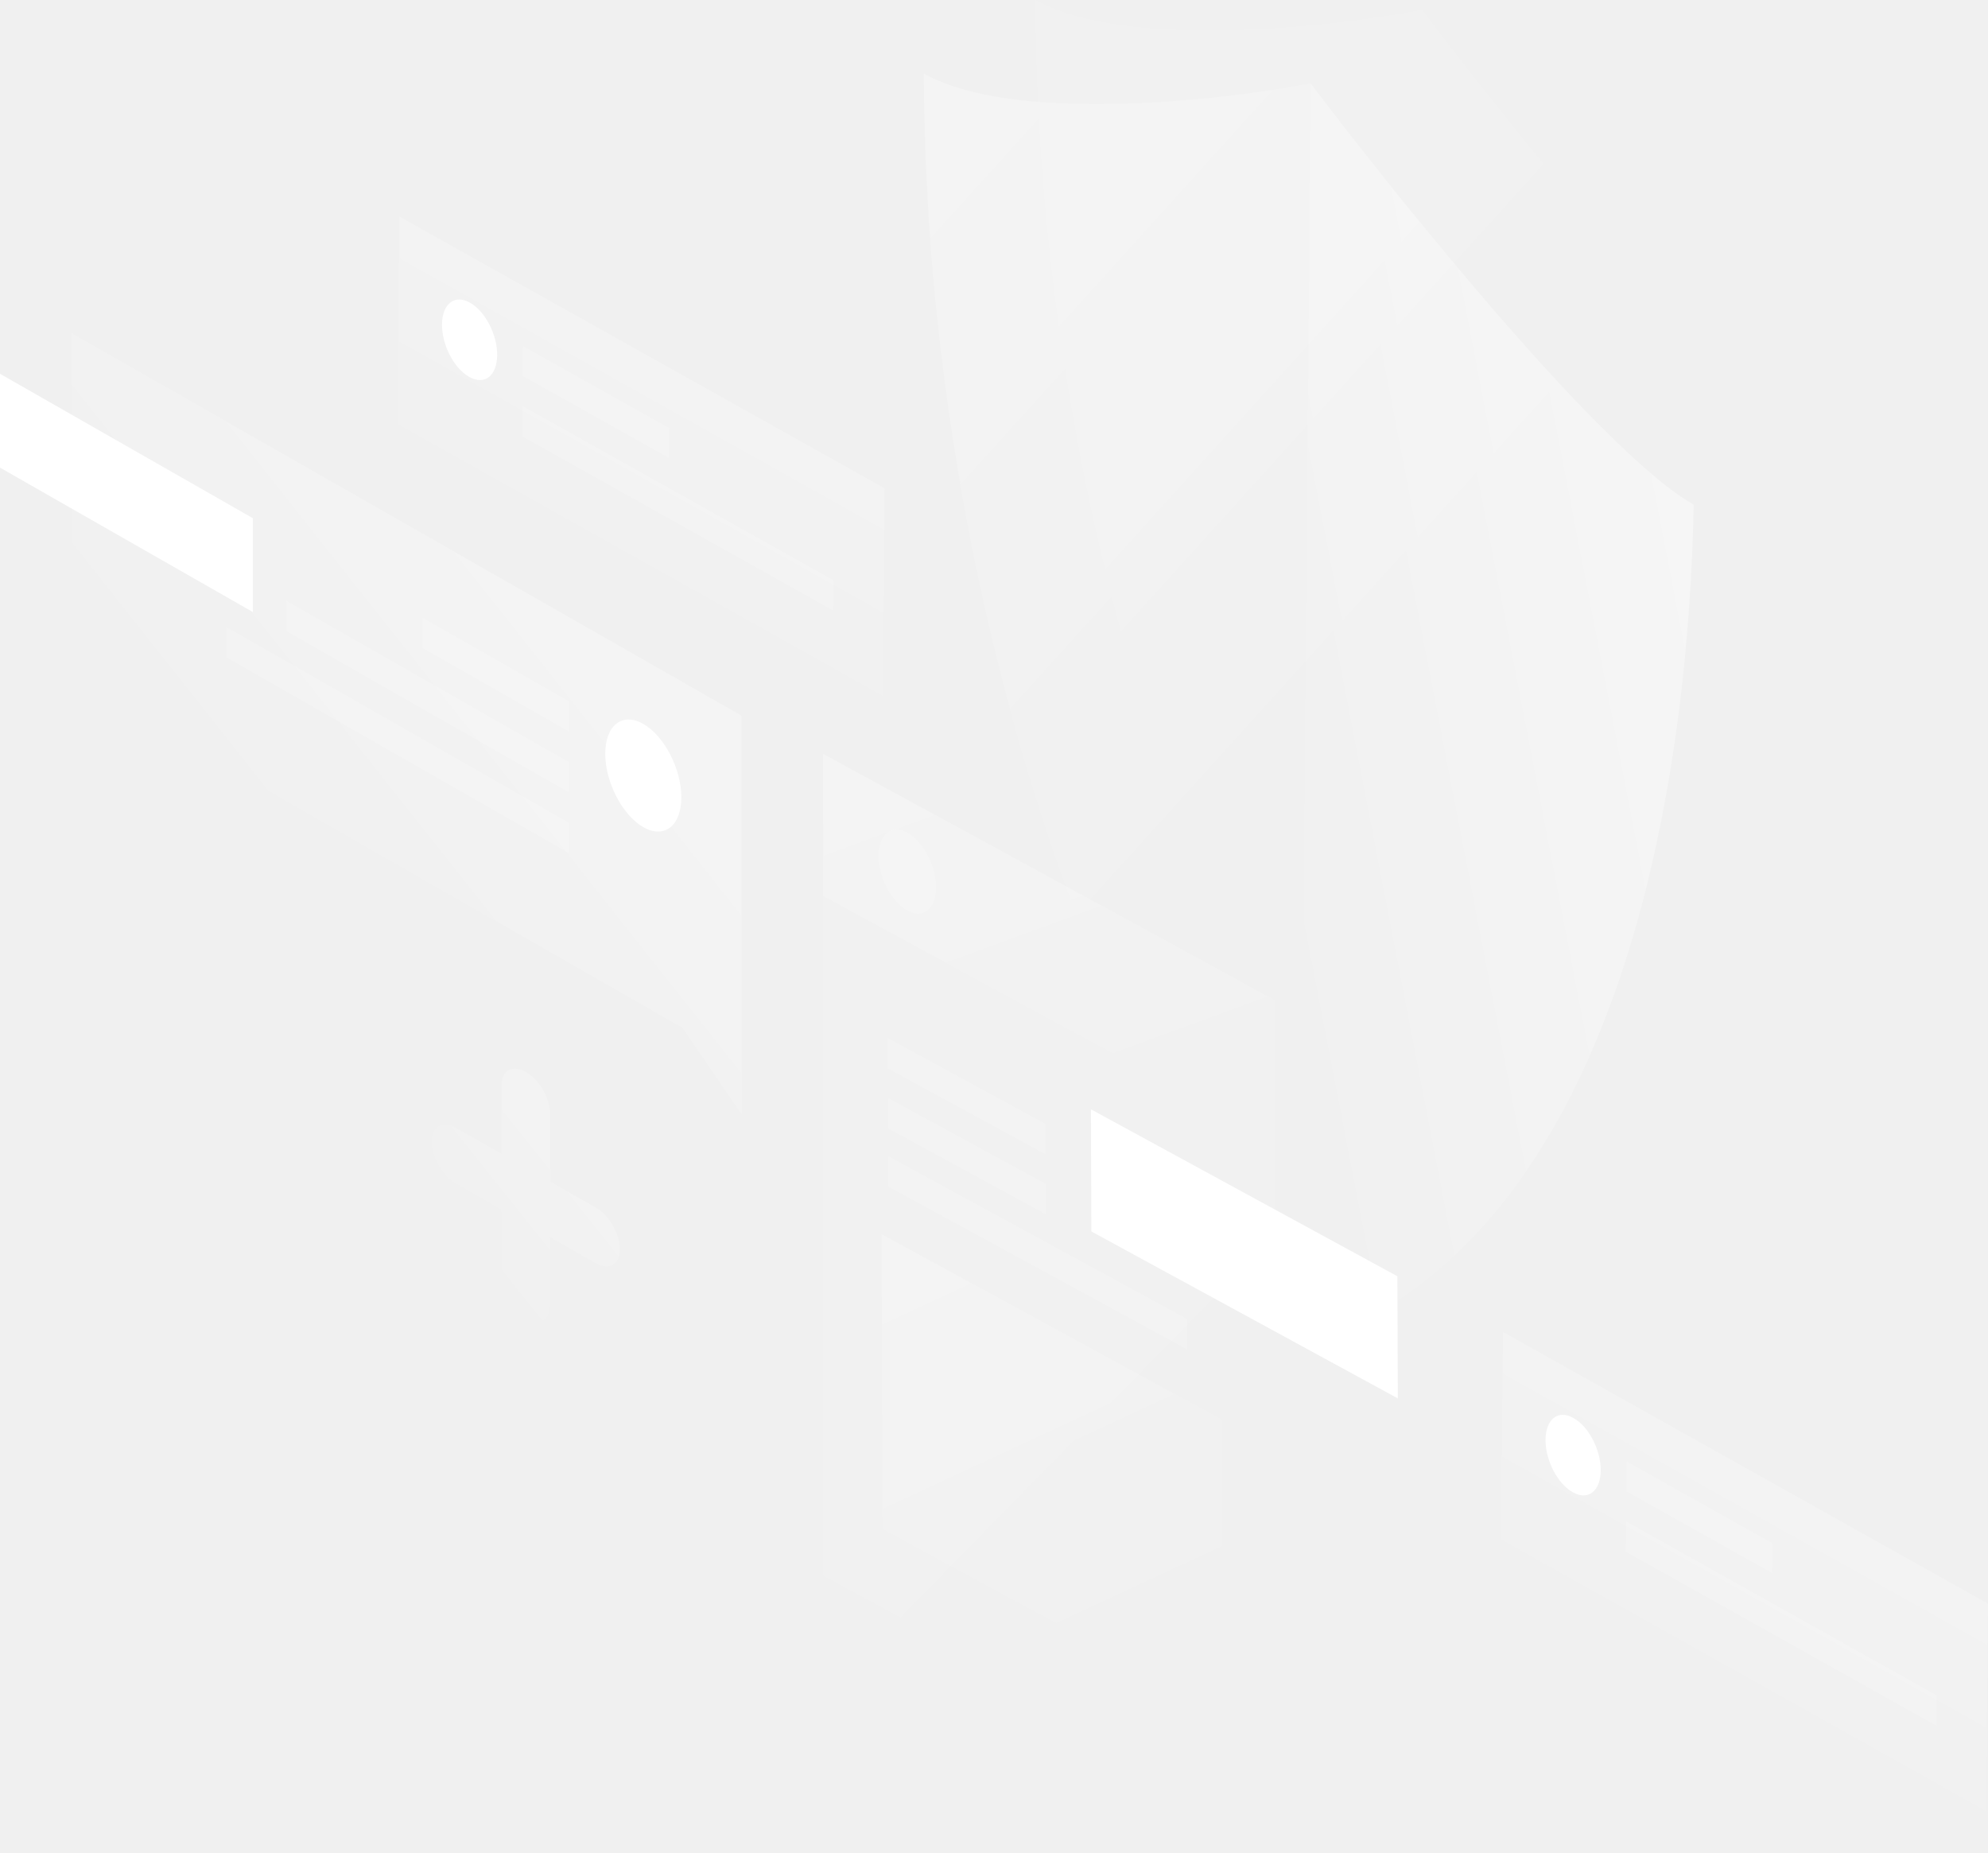
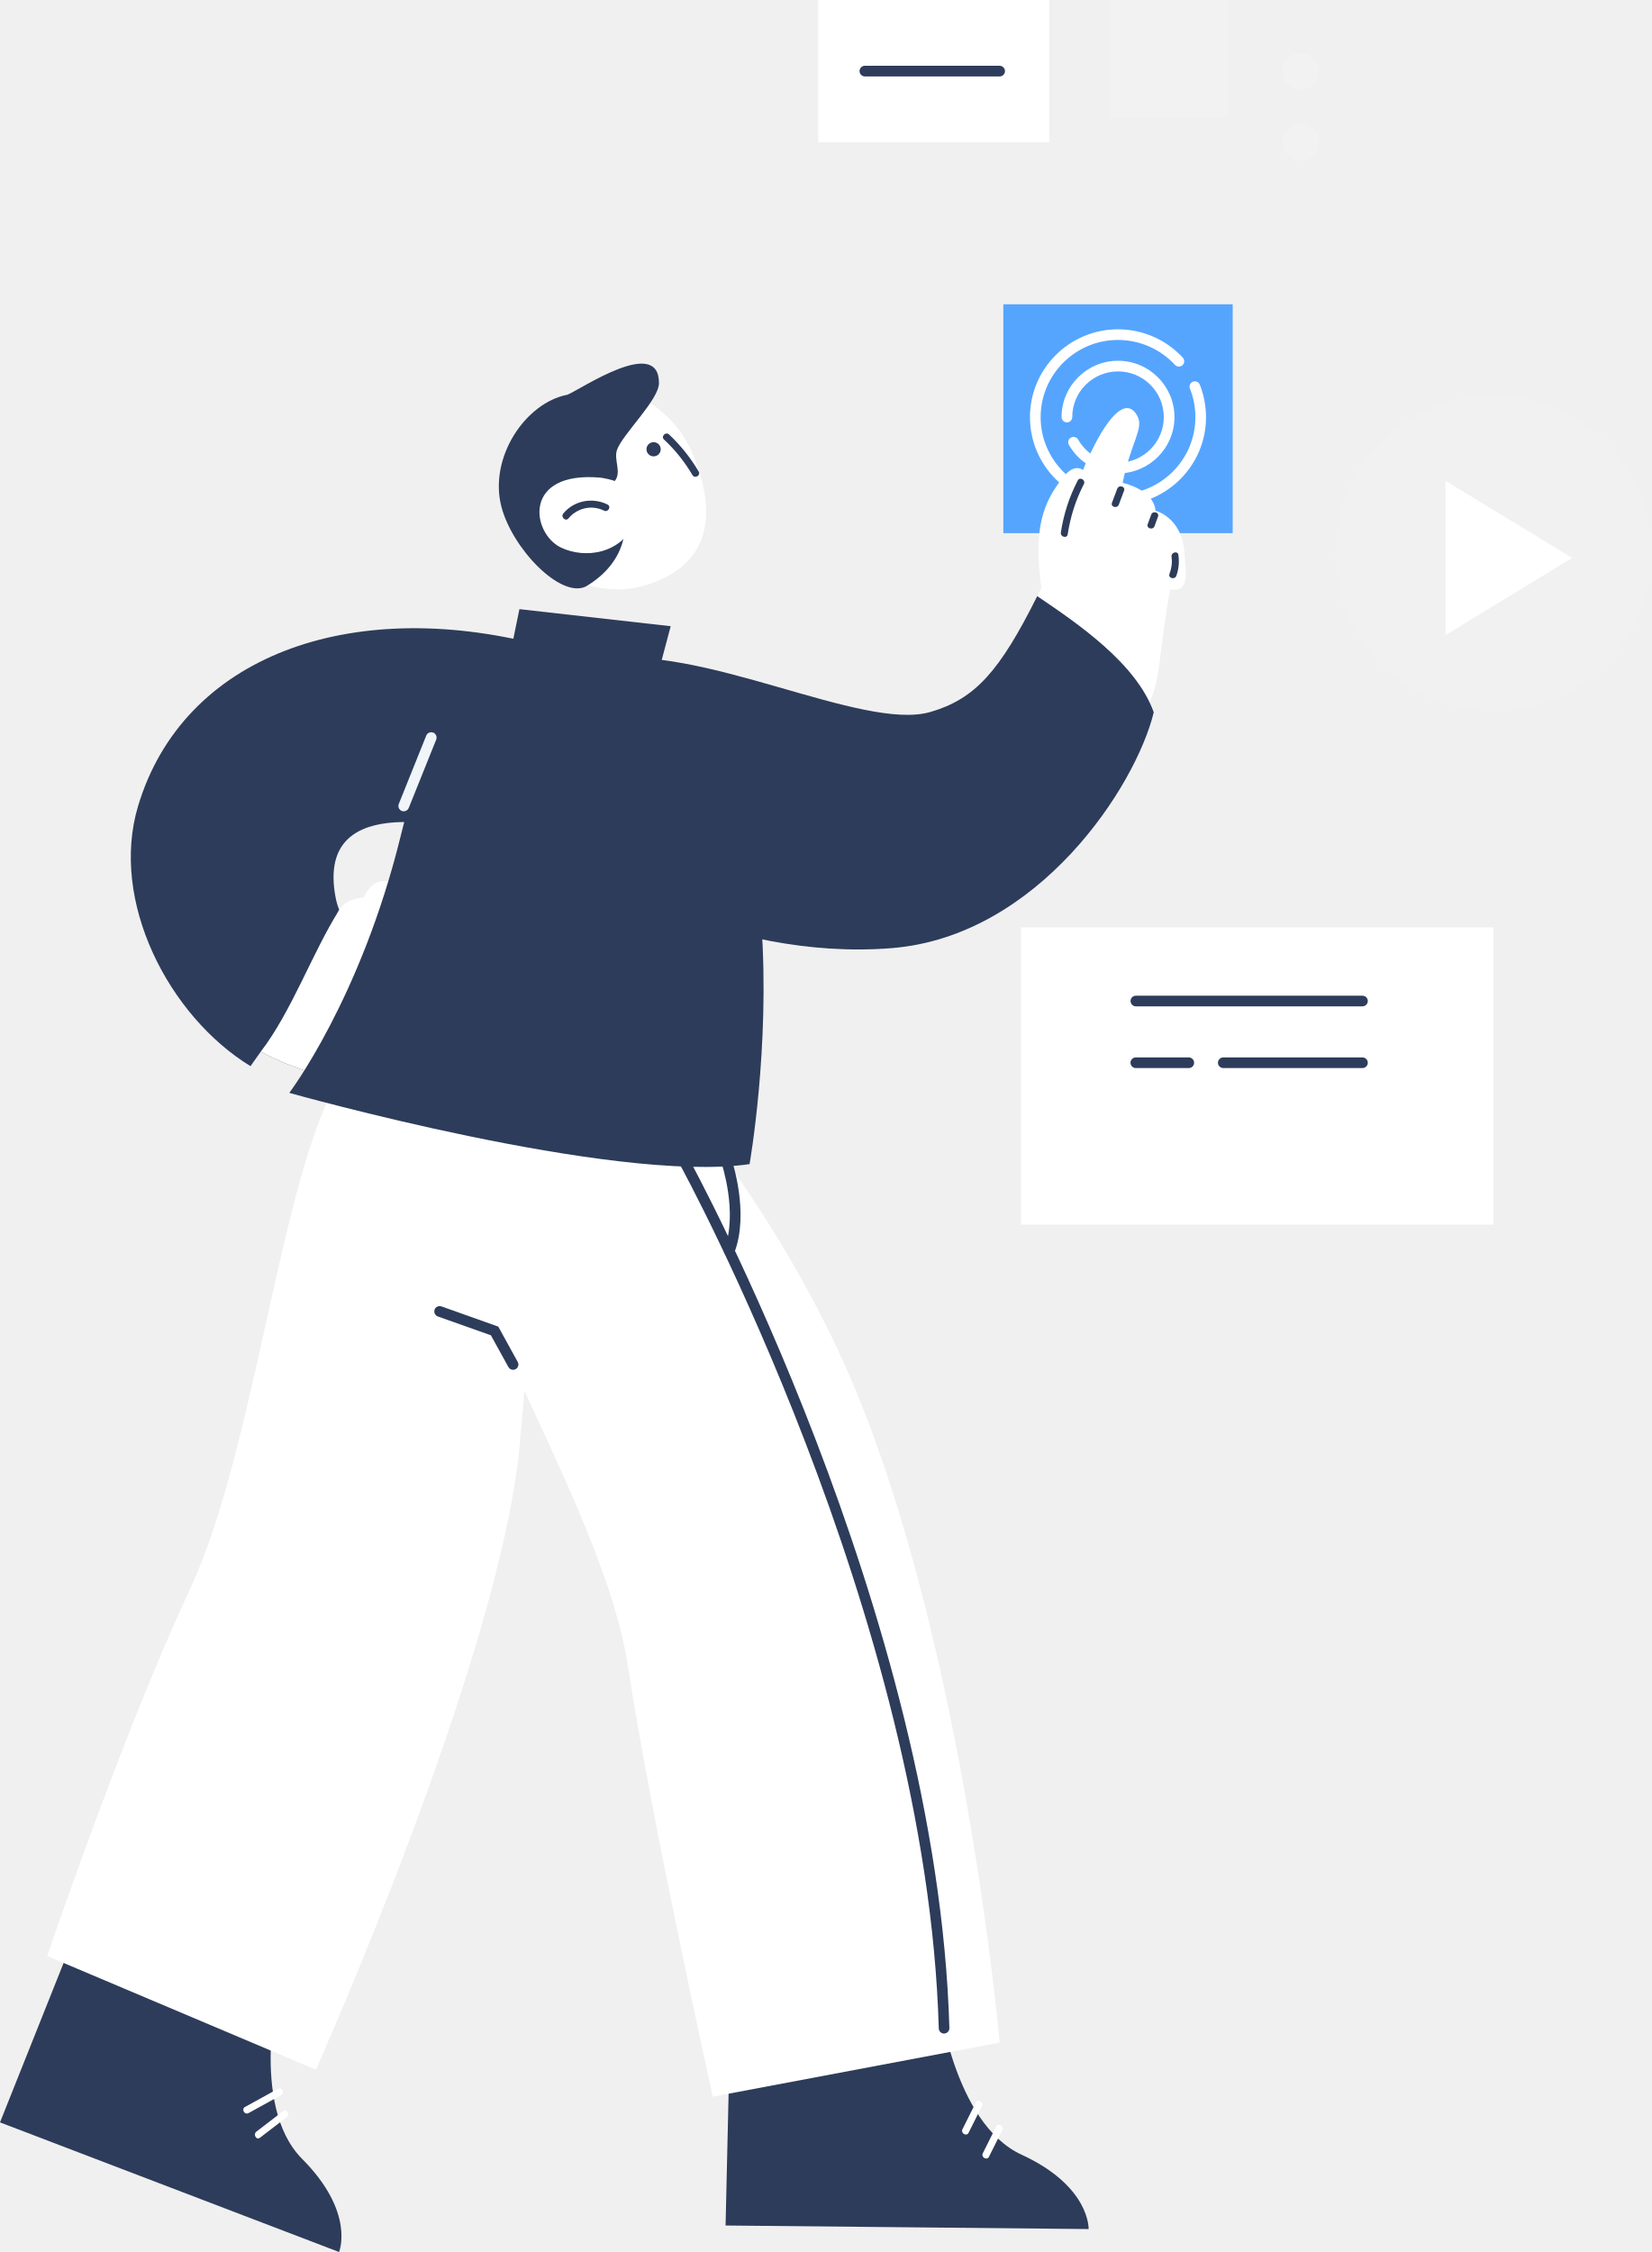
- <svg xmlns="http://www.w3.org/2000/svg" width="440" height="410" viewBox="0 0 440 410" fill="none">
-   <path opacity="0.2" d="M195.805 108.074L88.409 47.945L87.91 103.043L195.306 163.171L195.805 108.074Z" fill="url(#paint0_linear)" />
-   <path opacity="0.15" d="M115.769 76.604L148.062 94.706L148.012 101.316L115.719 83.213L115.769 76.604Z" fill="white" />
-   <path opacity="0.15" d="M115.669 89.872L184.442 128.396L184.392 135.105L115.619 96.581L115.669 89.872Z" fill="white" />
-   <path d="M110.037 78.626C109.988 83.164 107.247 85.335 103.858 83.411C100.469 81.536 97.778 76.308 97.828 71.77C97.877 67.232 100.619 65.061 104.007 66.985C107.396 68.859 110.087 74.088 110.037 78.626Z" fill="white" />
-   <path opacity="0.2" d="M440 354.903L332.654 294.774L332.155 349.871L439.551 410L440 354.903Z" fill="url(#paint1_linear)" />
-   <path opacity="0.15" d="M360.014 323.432L392.307 341.535L392.257 348.145L359.964 330.042L360.014 323.432Z" fill="white" />
-   <path opacity="0.15" d="M359.914 336.701L428.687 375.225L428.637 381.933L359.864 343.41L359.914 336.701Z" fill="white" />
-   <path d="M354.282 325.455C354.233 329.993 351.492 332.163 348.103 330.239C344.714 328.365 342.023 323.136 342.073 318.598C342.122 314.06 344.863 311.89 348.252 313.814C351.641 315.688 354.332 320.917 354.282 325.455Z" fill="white" />
-   <path opacity="0.1" d="M314.763 2.17C294.529 6.067 249.029 11.098 229.195 0C229.344 78.527 248.78 189.955 312.321 281.85C376.858 261.676 398.038 173.037 399.533 95.446C379.699 84.299 334.747 28.609 314.763 2.17Z" fill="url(#paint2_linear)" />
-   <path opacity="0.3" d="M290.044 18.448C269.811 22.345 224.311 27.376 204.476 16.278C204.626 94.805 224.062 206.233 287.602 298.128C352.139 277.954 373.32 189.265 374.815 111.724C354.98 100.576 310.028 44.887 290.044 18.448Z" fill="url(#paint3_linear)" />
-   <path opacity="0.4" d="M374.865 111.675C354.98 100.527 310.078 44.887 290.094 18.448L287.652 298.079C352.14 277.954 373.32 189.265 374.865 111.675Z" fill="url(#paint4_linear)" />
-   <path opacity="0.1" d="M182.15 166.821L282.17 221.327L282.22 403.193L182.2 348.737L182.15 166.821Z" fill="url(#paint5_linear)" />
-   <path opacity="0.2" d="M195.107 273.12L270.509 314.208L270.708 379.418L195.306 338.329L195.107 273.12Z" fill="url(#paint6_linear)" />
-   <path opacity="0.15" d="M196.453 229.712L231.338 248.703V255.411L196.453 236.421V229.712Z" fill="white" />
-   <path opacity="0.15" d="M196.602 243.031L231.487 262.021V268.73L196.602 249.739V243.031Z" fill="white" />
-   <path opacity="0.15" d="M196.552 255.855L262.734 291.913V298.621L196.552 262.564V255.855Z" fill="white" />
-   <path opacity="0.2" d="M182.15 166.821L282.17 221.327L282.27 252.748L182.2 198.292L182.15 166.821Z" fill="url(#paint7_linear)" />
-   <path opacity="0.2" d="M207.167 196.368C207.167 201.103 204.327 203.421 200.838 201.498C197.35 199.574 194.459 194.197 194.459 189.413C194.459 184.677 197.3 182.359 200.788 184.283C204.327 186.207 207.167 191.633 207.167 196.368Z" fill="white" />
-   <path d="M241.554 272.528L241.454 245.497L309.281 282.442L309.38 309.473L241.554 272.528Z" fill="white" />
-   <path opacity="0.3" d="M164.109 158.387L15.798 73.693L15.848 150.198L151.052 227.443L164.159 246.631L164.109 158.387Z" fill="url(#paint8_linear)" />
-   <path d="M0 103.486V82.72L55.966 114.684V135.45L0 103.486Z" fill="white" />
-   <path opacity="0.15" d="M125.985 155.23L93.492 136.683V143.391L125.985 161.938V155.23Z" fill="white" />
-   <path opacity="0.15" d="M125.985 168.696L63.341 132.934V139.643L125.985 175.404V168.696Z" fill="white" />
-   <path opacity="0.15" d="M125.985 182.113L50.085 138.755V145.463L125.985 188.821V182.113Z" fill="white" />
-   <path d="M133.958 166.821C133.958 173.135 137.746 180.386 142.381 183.05C147.015 185.713 150.803 182.754 150.803 176.44C150.803 170.126 147.015 162.875 142.381 160.212C137.746 157.548 133.958 160.508 133.958 166.821Z" fill="white" />
-   <path opacity="0.2" d="M116.367 237.21C119.357 238.887 121.749 243.031 121.749 246.434V261.479L131.816 267.2C134.806 268.878 137.198 273.021 137.198 276.424C137.198 279.828 134.806 281.209 131.816 279.532L121.749 273.81V288.855C121.749 292.258 119.357 293.639 116.367 291.962C113.376 290.285 110.984 286.142 110.984 282.738V267.694L100.918 261.923C97.927 260.245 95.535 256.102 95.535 252.698C95.535 249.295 97.927 247.914 100.918 249.591L110.984 255.313V240.268C110.984 236.914 113.376 235.533 116.367 237.21Z" fill="url(#paint9_linear)" />
-   <defs>
-     <linearGradient id="paint0_linear" x1="153.839" y1="84.577" x2="130.235" y2="126.722" gradientUnits="userSpaceOnUse">
-       <stop stop-color="white" />
-       <stop offset="1" stop-color="white" stop-opacity="0" />
-     </linearGradient>
-     <linearGradient id="paint1_linear" x1="398.074" y1="331.41" x2="374.469" y2="373.555" gradientUnits="userSpaceOnUse">
-       <stop stop-color="white" />
-       <stop offset="1" stop-color="white" stop-opacity="0" />
-     </linearGradient>
-     <linearGradient id="paint2_linear" x1="184.32" y1="27.533" x2="321.873" y2="151.914" gradientUnits="userSpaceOnUse">
-       <stop stop-color="white" />
-       <stop offset="1" stop-color="white" stop-opacity="0" />
-     </linearGradient>
-     <linearGradient id="paint3_linear" x1="159.606" y1="43.798" x2="297.159" y2="168.178" gradientUnits="userSpaceOnUse">
-       <stop stop-color="white" />
-       <stop offset="1" stop-color="white" stop-opacity="0" />
-     </linearGradient>
-     <linearGradient id="paint4_linear" x1="382.064" y1="140.609" x2="270.782" y2="162.127" gradientUnits="userSpaceOnUse">
-       <stop stop-color="white" />
-       <stop offset="1" stop-color="white" stop-opacity="0" />
-     </linearGradient>
-     <linearGradient id="paint5_linear" x1="182.744" y1="237.548" x2="286.586" y2="339.362" gradientUnits="userSpaceOnUse">
-       <stop stop-color="white" />
-       <stop offset="1" stop-color="white" stop-opacity="0" />
-     </linearGradient>
-     <linearGradient id="paint6_linear" x1="208.403" y1="274.556" x2="252.578" y2="369.73" gradientUnits="userSpaceOnUse">
-       <stop stop-color="white" />
-       <stop offset="1" stop-color="white" stop-opacity="0" />
-     </linearGradient>
-     <linearGradient id="paint7_linear" x1="216.078" y1="166.731" x2="246.812" y2="250.603" gradientUnits="userSpaceOnUse">
-       <stop stop-color="white" />
-       <stop offset="1" stop-color="white" stop-opacity="0" />
-     </linearGradient>
-     <linearGradient id="paint8_linear" x1="131.748" y1="127.752" x2="55.775" y2="187.851" gradientUnits="userSpaceOnUse">
-       <stop stop-color="white" />
-       <stop offset="1" stop-color="white" stop-opacity="0" />
-     </linearGradient>
-     <linearGradient id="paint9_linear" x1="126.778" y1="256.46" x2="100.892" y2="277.1" gradientUnits="userSpaceOnUse">
-       <stop stop-color="white" />
-       <stop offset="1" stop-color="white" stop-opacity="0" />
-     </linearGradient>
-   </defs>
+ <svg xmlns="http://www.w3.org/2000/svg" width="440" height="600" viewBox="0 0 440 600" fill="none">
+   <path d="M194.595 537.398L193.324 592.941L290.052 593.888C290.052 593.888 290.526 582.514 272.186 574.074C253.845 565.633 249.995 531.91 249.995 531.91L194.595 537.398Z" fill="#2D3C5A" />
+   <path d="M20.597 513.837L0 565.463L90.337 600C90.337 600 94.756 589.516 80.512 575.209C66.268 560.902 74.443 527.974 74.443 527.974L20.597 513.837Z" fill="#2D3C5A" />
+   <path d="M90.337 287.425C74.689 313.446 68.051 386.305 50.507 423.681C32.964 461.057 12.575 521.142 12.575 521.142L84.173 551.421C84.173 551.421 132.84 442.606 138.378 385.832C143.917 329.059 142.494 279.855 142.494 279.855L90.337 287.425Z" fill="white" />
+   <path d="M120.683 315.811C122.124 346.128 161.176 403.261 167.34 444.063C173.504 484.864 189.929 558.612 189.929 558.612L266.344 544.211C266.344 544.211 256.292 429.831 223.101 359.338C198.786 307.712 163.983 273.477 163.983 273.477L120.683 315.811Z" fill="white" />
+   <path d="M136.709 364.958C136.216 364.958 135.723 364.693 135.458 364.22L130.792 355.761L116.662 350.746C115.922 350.481 115.543 349.667 115.789 348.929C116.036 348.191 116.871 347.813 117.61 348.059L132.764 353.452L137.942 362.858C138.321 363.539 138.075 364.409 137.373 364.788C137.183 364.901 136.937 364.958 136.709 364.958Z" fill="#2D3C5A" />
+   <path d="M74.007 556.55C71.105 558.158 68.184 559.748 65.282 561.357C64.22 561.943 65.168 563.571 66.23 562.984C69.132 561.375 72.053 559.786 74.955 558.177C76.017 557.591 75.069 555.963 74.007 556.55Z" fill="white" />
+   <path d="M75.429 562.473C73.058 564.29 70.688 566.106 68.317 567.923C67.368 568.661 68.298 570.307 69.265 569.551L76.377 564.1C77.345 563.381 76.415 561.735 75.429 562.473Z" fill="white" />
+   <path d="M259.991 560.183C258.815 562.549 257.62 564.914 256.444 567.28C255.894 568.359 257.544 569.324 258.075 568.226L261.622 561.129C262.172 560.051 260.541 559.086 259.991 560.183Z" fill="white" />
+   <path d="M265.415 566.58C264.239 568.945 263.044 571.311 261.868 573.677C261.318 574.755 262.968 575.72 263.499 574.623L267.046 567.526C267.596 566.447 265.965 565.482 265.415 566.58Z" fill="white" />
+   <path d="M251.551 541.807C250.792 541.807 250.147 541.202 250.128 540.426C247.018 430.702 181.735 311.308 181.072 310.115C180.692 309.434 180.939 308.564 181.622 308.185C182.304 307.807 183.177 308.053 183.556 308.734C184.22 309.926 249.825 429.926 252.954 540.331C252.973 541.107 252.366 541.77 251.57 541.789C251.588 541.807 251.57 541.807 251.551 541.807Z" fill="#2D3C5A" />
+   <path d="M194.329 334.66C194.158 334.66 193.988 334.623 193.817 334.566C193.077 334.282 192.717 333.468 193.001 332.73C196.7 323.098 192.224 309.794 192.186 309.661C191.939 308.923 192.338 308.109 193.077 307.863C193.836 307.617 194.632 308.015 194.879 308.753C195.069 309.339 199.715 323.173 195.657 333.752C195.429 334.32 194.898 334.66 194.329 334.66Z" fill="#2D3C5A" />
+   <path d="M328.44 81.073H267.331V142.047H328.44V81.073Z" fill="#55A5FF" />
+   <path d="M297.885 126.132C292.48 126.132 287.454 123.217 284.798 118.524C284.419 117.843 284.647 116.972 285.33 116.594C286.012 116.215 286.885 116.442 287.264 117.124C289.426 120.927 293.504 123.293 297.885 123.293C304.618 123.293 310.081 117.843 310.081 111.125C310.081 104.406 304.618 98.956 297.885 98.956C291.152 98.956 285.69 104.406 285.69 111.125C285.69 111.9 285.045 112.544 284.267 112.544C283.49 112.544 282.845 111.9 282.845 111.125C282.845 102.855 289.597 96.117 297.885 96.117C306.174 96.117 312.926 102.855 312.926 111.125C312.926 119.395 306.174 126.132 297.885 126.132Z" fill="white" />
+   <path d="M297.885 134.553C284.95 134.553 274.424 124.05 274.424 111.144C274.424 98.237 284.95 87.734 297.885 87.734C304.429 87.734 310.725 90.497 315.145 95.285C315.676 95.853 315.638 96.761 315.069 97.291C314.5 97.821 313.589 97.783 313.058 97.215C309.17 92.995 303.632 90.573 297.885 90.573C286.505 90.573 277.269 99.808 277.269 111.144C277.269 122.498 286.524 131.715 297.885 131.715C309.265 131.715 318.502 122.479 318.502 111.144C318.502 108.513 318.009 105.958 317.041 103.536C316.757 102.817 317.098 101.984 317.838 101.7C318.578 101.417 319.393 101.757 319.678 102.495C320.778 105.258 321.328 108.173 321.328 111.163C321.347 124.031 310.82 134.553 297.885 134.553Z" fill="white" />
+   <path d="M93.523 247.248C97.62 236.196 99.232 232.336 107.577 236.12C115.922 239.905 98.682 259.454 98.682 259.454L93.523 247.248Z" fill="white" />
+   <path d="M36.795 214.736C29.17 240.076 44.95 270.733 66.743 284.056L69.474 280.196C75.012 283.167 80.891 285.4 86.904 286.762C93.295 275.843 100.673 265.472 107.577 254.799C98.758 251.468 91.152 248.667 89.369 238.846C84.514 212.314 115.998 217.991 136.709 224.236C141.83 203.817 143.727 171.796 143.727 171.796C93.276 158.833 48.8 174.767 36.795 214.736Z" fill="#2D3C5A" />
+   <path d="M90.394 242.423C83.167 253.929 77.762 269.39 69.474 280.196C74.993 283.167 80.891 285.4 86.885 286.744C93.276 275.824 100.654 265.454 107.558 254.78C102.039 252.699 93.845 245.98 90.394 242.423Z" fill="white" />
+   <path d="M99.687 238.959C93.049 238.959 90.185 240.89 89.255 245.45C88.307 250.011 93.523 254.591 93.523 254.591L99.687 238.959Z" fill="white" />
+   <path d="M184.561 120.984C190.422 134.969 190.801 149.901 172.423 155.786C159.905 159.798 144.922 153.951 139.061 139.965C133.201 125.98 138.625 110.405 151.2 105.163C163.774 99.902 178.701 106.999 184.561 120.984Z" fill="white" />
+   <path d="M174.149 121.59C175.196 121.59 176.046 120.742 176.046 119.697C176.046 118.652 175.196 117.805 174.149 117.805C173.101 117.805 172.252 118.652 172.252 119.697C172.252 120.742 173.101 121.59 174.149 121.59Z" fill="#2D3C5A" />
+   <path d="M175.571 102.022C175.571 89.494 154.917 103.612 151.2 105.163C139.972 107.302 130.185 121.912 133.599 135.026C136.52 146.192 149.36 159.514 156.093 156.259C167.283 149.636 169.009 138.66 163.774 128.176C165.709 125.886 163.49 122.536 164.381 119.887C165.823 115.723 175.666 106.45 175.571 102.022Z" fill="#2D3C5A" />
+   <path d="M160.038 127.267C139.137 125.374 141.565 142.104 149.474 145.889C155.846 148.935 165.766 147.781 169.73 138.319C173.675 128.856 160.038 127.267 160.038 127.267Z" fill="white" />
+   <path d="M161.878 134.421C157.876 132.434 152.983 133.342 150.1 136.786C149.322 137.713 150.65 139.057 151.446 138.13C153.76 135.348 157.629 134.421 160.929 136.048C162.01 136.597 162.959 134.969 161.878 134.421Z" fill="#2D3C5A" />
+   <path d="M186.155 125.621C183.992 121.968 181.356 118.656 178.265 115.761C177.373 114.928 176.027 116.272 176.918 117.105C179.915 119.905 182.437 123.066 184.504 126.586C185.13 127.627 186.781 126.68 186.155 125.621Z" fill="#2D3C5A" />
+   <path d="M158.9 172.156C129.274 165.722 117.345 179.745 106.705 222.949C96.064 266.154 77.079 291.172 77.079 291.172C77.079 291.172 163.262 315.471 199.715 310.153C199.715 310.134 221.716 185.8 158.9 172.156Z" fill="#2D3C5A" />
+   <path d="M135.344 177.133L138.397 162.296L178.701 166.838L173.864 185.024L135.344 177.133Z" fill="#2D3C5A" />
+   <path d="M107.577 216.155C107.406 216.155 107.217 216.117 107.046 216.06C106.325 215.777 105.965 214.944 106.249 214.206L113.57 195.982C113.855 195.263 114.689 194.903 115.429 195.187C116.15 195.471 116.51 196.303 116.226 197.041L108.905 215.266C108.677 215.814 108.146 216.155 107.577 216.155Z" fill="#F0F5FA" />
+   <path d="M275.657 160.214C281.1 150.639 283.793 135.102 290.299 121.268C295.78 109.592 300.503 105.882 303.101 110.954C304.77 114.209 301.337 117.824 299.118 128.648C299.118 128.648 307.331 130.333 307.881 136.067C307.881 136.067 315.05 137.827 315.581 147.422C315.846 152.209 317.212 157.962 311.807 157.054C310.726 161.88 309.625 171.55 308.715 178.231C307.084 190.172 301.299 193.786 301.299 193.786L275.657 160.214Z" fill="white" />
+   <path d="M276.359 158.833C266.363 178.817 259.858 186.217 247.871 189.699C229.796 194.922 186.743 171.285 159.905 175.77L153.514 230.841C153.514 230.841 192.527 256.275 237.648 252.604C276.738 249.424 302.646 209.456 307.406 189.774C302.741 176.717 287.112 166.1 276.359 158.833Z" fill="#2D3C5A" />
+   <path d="M195.562 248.876C195.372 248.876 195.183 248.838 195.012 248.762C194.955 248.743 188.412 245.98 181.982 245.98C181.963 245.98 181.963 245.98 181.944 245.98C181.166 245.98 180.522 245.356 180.522 244.561C180.522 243.766 181.204 243.142 181.982 243.142C189 243.142 195.827 246.037 196.131 246.151C196.852 246.453 197.193 247.286 196.871 248.005C196.643 248.554 196.112 248.876 195.562 248.876Z" fill="#2D3C5A" />
+   <path d="M297.677 130.219L296.273 133.948C295.837 135.083 297.677 135.575 298.094 134.458C298.568 133.209 299.023 131.96 299.497 130.73C299.934 129.576 298.094 129.084 297.677 130.219Z" fill="#2D3C5A" />
+   <path d="M313.969 147.838C313.798 146.646 311.977 147.157 312.148 148.349C312.376 149.901 312.148 151.434 311.598 152.91C311.162 154.045 313.001 154.538 313.419 153.421C314.082 151.585 314.234 149.75 313.969 147.838Z" fill="#2D3C5A" />
+   <path d="M306.724 137.127C306.42 137.978 306.117 138.811 305.794 139.663C305.377 140.817 307.217 141.309 307.615 140.173C307.919 139.322 308.222 138.489 308.544 137.638C308.962 136.483 307.141 135.972 306.724 137.127Z" fill="#2D3C5A" />
+   <path d="M277.496 156.752C275.202 140.666 277.99 133.721 283.357 127.04C288.725 120.36 291.892 130.238 291.892 130.238L277.496 156.752Z" fill="white" />
+   <path d="M287.15 128.024C284.893 132.396 283.395 136.994 282.655 141.858C282.466 143.05 284.305 143.561 284.476 142.369C285.197 137.657 286.6 133.228 288.781 128.989C289.35 127.892 287.719 126.927 287.15 128.024Z" fill="#2D3C5A" />
+   <path d="M397.895 247.078H272.072V326.277H397.895V247.078Z" fill="white" />
+   <path d="M327.207 0H295.78V31.358H327.207V0Z" fill="white" fill-opacity="0.15" />
+   <path d="M355.808 147.393C355.808 170.591 374.707 189.396 397.904 189.396C421.102 189.396 440 170.591 440 147.393C440 124.196 421.102 105.39 397.904 105.39C374.707 105.39 355.808 124.196 355.808 147.393Z" fill="white" fill-opacity="0.1" />
+   <path d="M279.545 0H218.018V37.887H279.545V0Z" fill="white" />
+   <path d="M266.344 20.363H230.441C229.663 20.363 229.019 19.719 229.019 18.943C229.019 18.167 229.663 17.524 230.441 17.524H266.344C267.122 17.524 267.767 18.167 267.767 18.943C267.767 19.719 267.141 20.363 266.344 20.363Z" fill="#2D3C5A" />
+   <path d="M346.572 23.769C349.243 23.769 351.408 21.609 351.408 18.943C351.408 16.278 349.243 14.118 346.572 14.118C343.901 14.118 341.735 16.278 341.735 18.943C341.735 21.609 343.901 23.769 346.572 23.769Z" fill="white" fill-opacity="0.15" />
+   <path d="M346.572 42.712C349.243 42.712 351.408 40.552 351.408 37.887C351.408 35.221 349.243 33.061 346.572 33.061C343.901 33.061 341.735 35.221 341.735 37.887C341.735 40.552 343.901 42.712 346.572 42.712Z" fill="white" fill-opacity="0.15" />
+   <path d="M363.016 268.122H302.646C301.868 268.122 301.223 267.478 301.223 266.702C301.223 265.926 301.868 265.283 302.646 265.283H363.016C363.793 265.283 364.438 265.926 364.438 266.702C364.438 267.478 363.793 268.122 363.016 268.122Z" fill="#2D3C5A" />
+   <path d="M363.016 284.567H325.936C325.159 284.567 324.514 283.924 324.514 283.148C324.514 282.372 325.159 281.729 325.936 281.729H363.016C363.793 281.729 364.438 282.372 364.438 283.148C364.438 283.924 363.793 284.567 363.016 284.567Z" fill="#2D3C5A" />
+   <path d="M316.738 284.567H302.627C301.849 284.567 301.204 283.924 301.204 283.148C301.204 282.372 301.849 281.729 302.627 281.729H316.738C317.515 281.729 318.16 282.372 318.16 283.148C318.16 283.924 317.534 284.567 316.738 284.567Z" fill="#2D3C5A" />
+   <path d="M385.168 128.119V169.204L418.871 148.652L385.168 128.119Z" fill="white" />
</svg>
